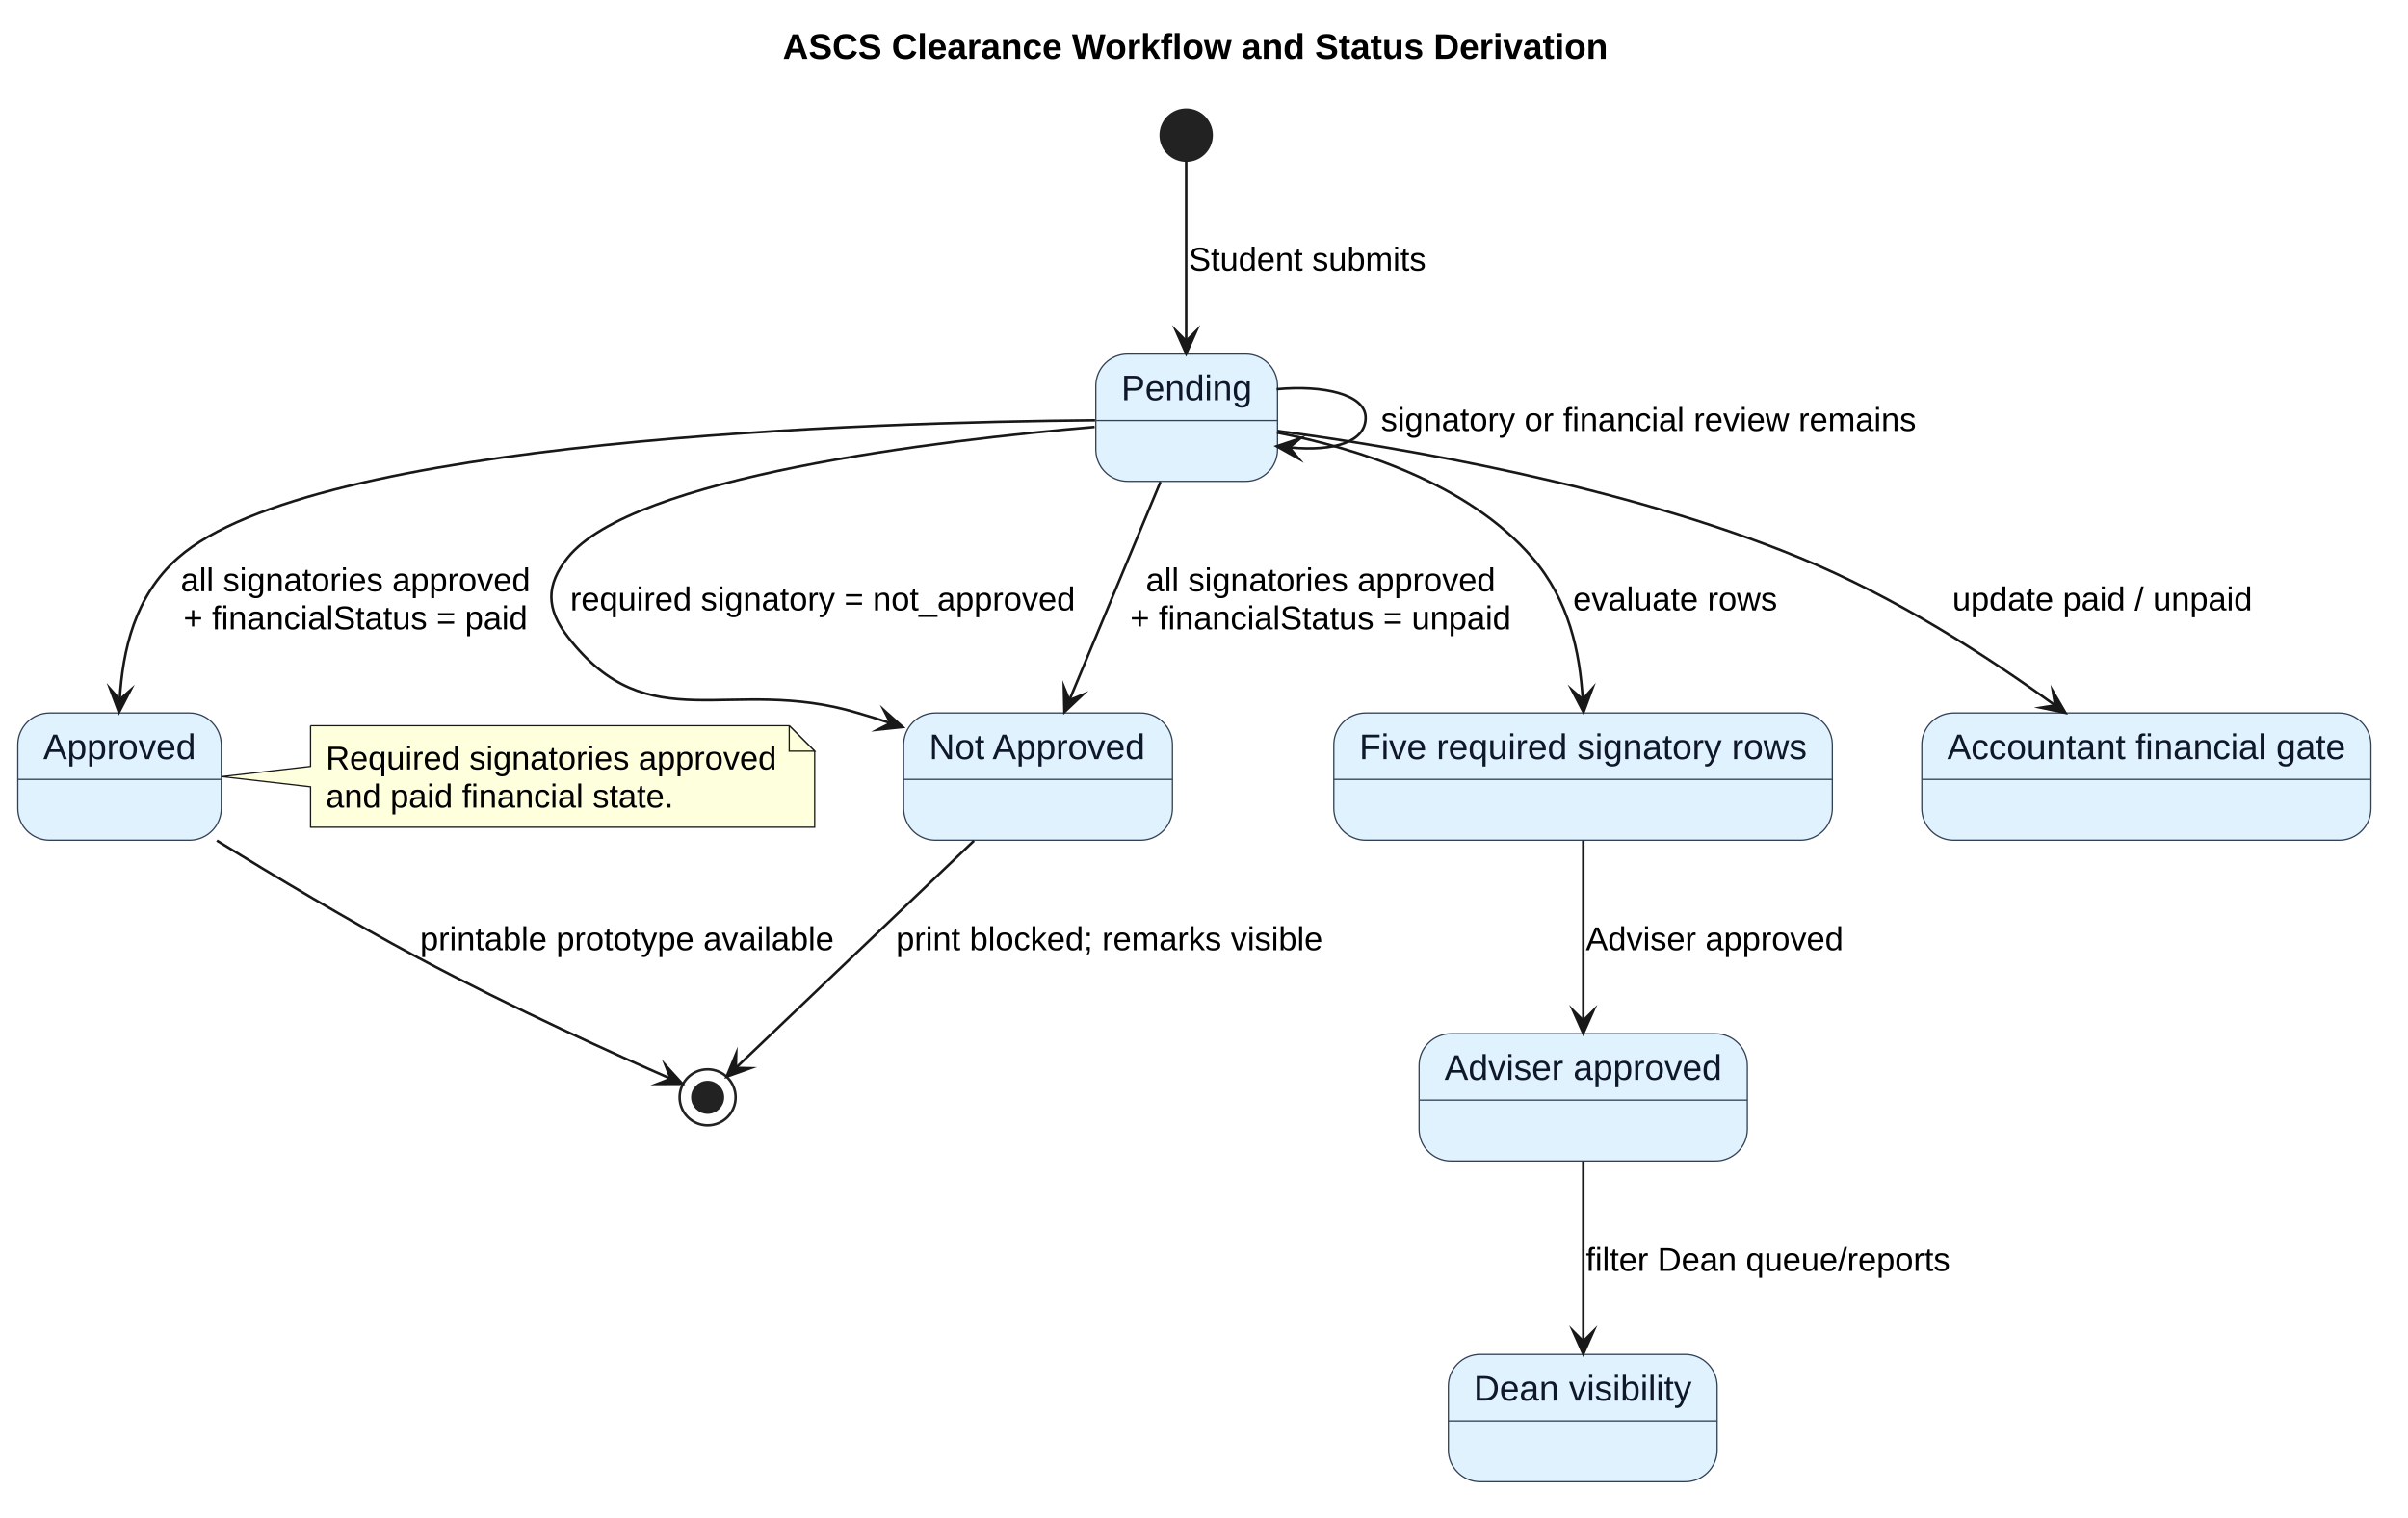
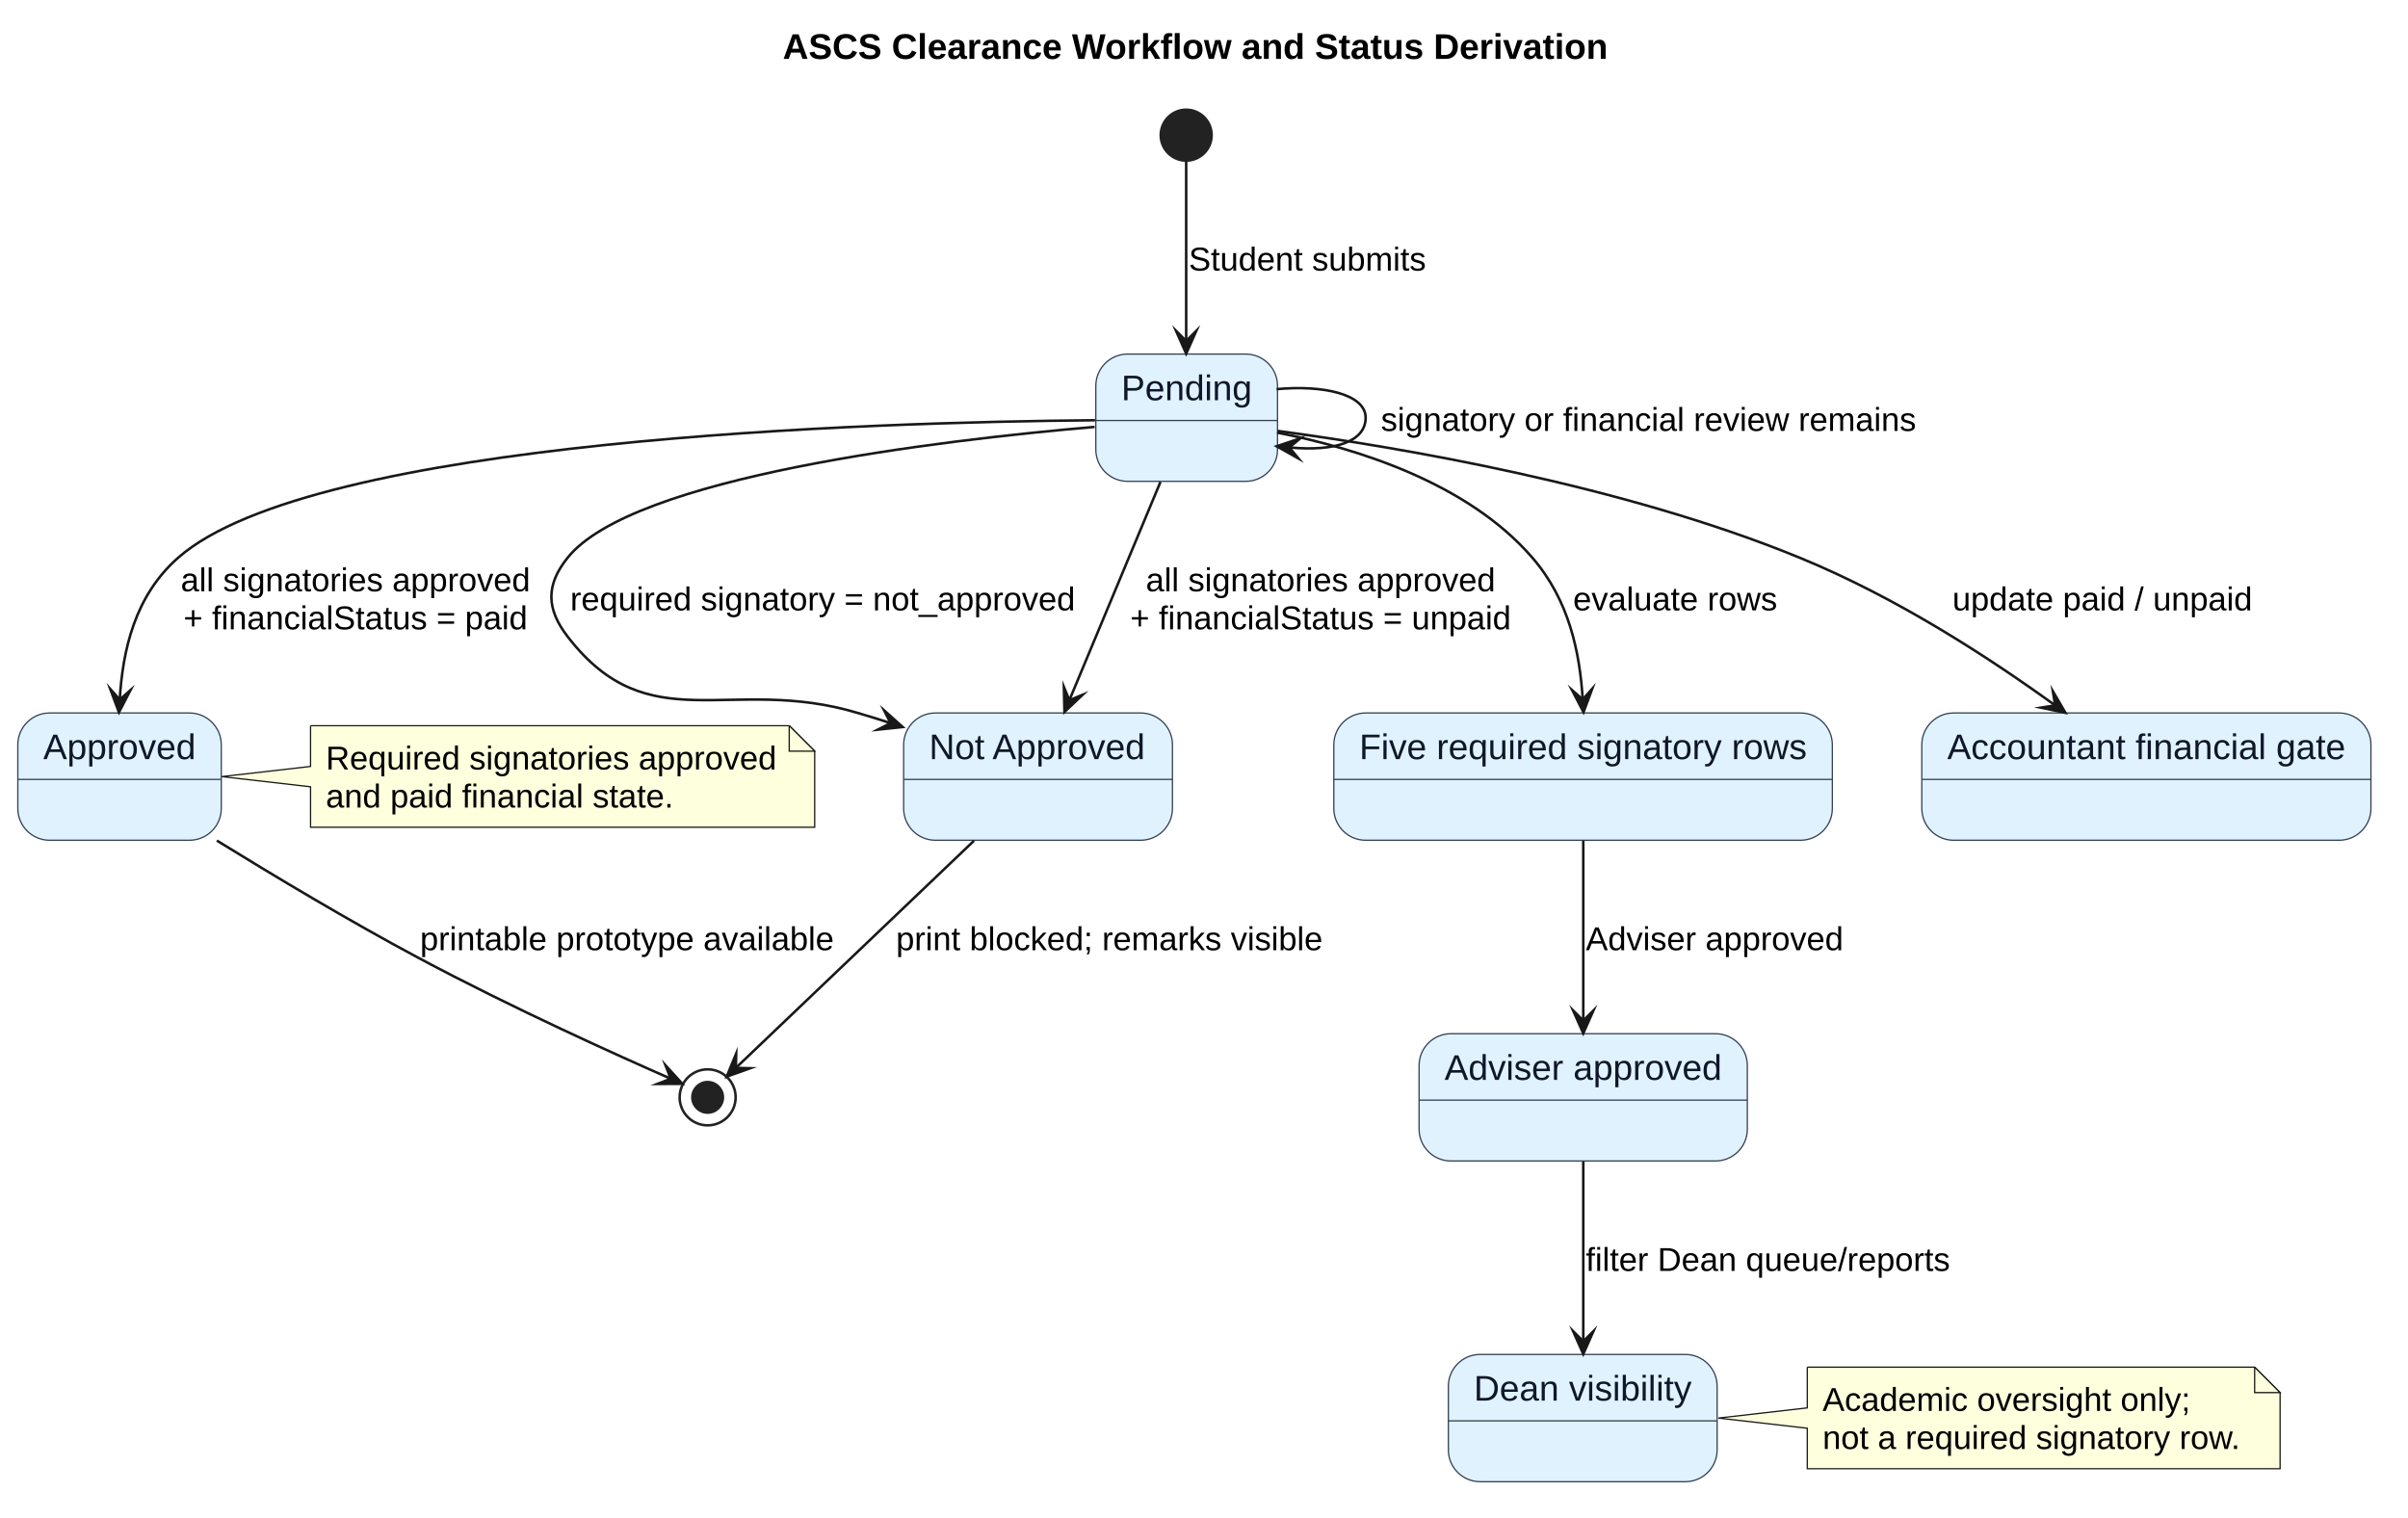
<svg xmlns="http://www.w3.org/2000/svg" contentStyleType="text/css" data-diagram-type="STATE" height="596px" preserveAspectRatio="none" style="width:946px;height:596px;background:#FFFFFF;" version="1.1" viewBox="0 0 946 596" width="946px" zoomAndPan="magnify">
  <defs />
  <g>
    <g class="title" data-source-line="1">
      <text fill="#000000" font-family="Arial" font-size="14" font-weight="700" lengthAdjust="spacing" textLength="324.406" x="307.517" y="23.132">ASCS Clearance Workflow and Status Derivation</text>
    </g>
    <g class="entity" data-qualified-name="Approved" data-source-line="17" id="ent0001">
      <rect fill="#E0F2FE" height="50" rx="12.5" ry="12.5" style="stroke:#334155;stroke-width:0.5;" width="79.931" x="7" y="280.099" />
      <line style="stroke:#334155;stroke-width:0.5;" x1="7" x2="86.931" y1="306.197" y2="306.197" />
      <text fill="#0F172A" font-family="Arial" font-size="14" lengthAdjust="spacing" textLength="59.931" x="17" y="298.231">Approved</text>
    </g>
    <g class="entity" data-qualified-name="Pending" data-source-line="18" id="ent0002">
      <rect fill="#E0F2FE" height="50" rx="12.5" ry="12.5" style="stroke:#334155;stroke-width:0.5;" width="71.379" x="430.5" y="139.099" />
      <line style="stroke:#334155;stroke-width:0.5;" x1="430.5" x2="501.879" y1="165.197" y2="165.197" />
      <text fill="#0F172A" font-family="Arial" font-size="14" lengthAdjust="spacing" textLength="51.379" x="440.5" y="157.231">Pending</text>
    </g>
    <g class="entity" data-qualified-name="NotApproved" data-source-line="19" id="ent0003">
      <rect fill="#E0F2FE" height="50" rx="12.5" ry="12.5" style="stroke:#334155;stroke-width:0.5;" width="105.606" x="355" y="280.099" />
      <line style="stroke:#334155;stroke-width:0.5;" x1="355" x2="460.606" y1="306.197" y2="306.197" />
      <text fill="#0F172A" font-family="Arial" font-size="14" lengthAdjust="spacing" textLength="85.606" x="365" y="298.231">Not Approved</text>
    </g>
    <g class="entity" data-qualified-name="Signatories" data-source-line="24" id="ent0004">
      <rect fill="#E0F2FE" height="50" rx="12.5" ry="12.5" style="stroke:#334155;stroke-width:0.5;" width="195.848" x="524" y="280.099" />
      <line style="stroke:#334155;stroke-width:0.5;" x1="524" x2="719.848" y1="306.197" y2="306.197" />
      <text fill="#0F172A" font-family="Arial" font-size="14" lengthAdjust="spacing" textLength="175.848" x="534" y="298.231">Five required signatory rows</text>
    </g>
    <g class="entity" data-qualified-name="Financial" data-source-line="25" id="ent0005">
      <rect fill="#E0F2FE" height="50" rx="12.5" ry="12.5" style="stroke:#334155;stroke-width:0.5;" width="176.44" x="755" y="280.099" />
      <line style="stroke:#334155;stroke-width:0.5;" x1="755" x2="931.44" y1="306.197" y2="306.197" />
      <text fill="#0F172A" font-family="Arial" font-size="14" lengthAdjust="spacing" textLength="156.44" x="765" y="298.231">Accountant financial gate</text>
    </g>
    <g class="entity" data-qualified-name="AdviserGate" data-source-line="26" id="ent0006">
      <rect fill="#E0F2FE" height="50" rx="12.5" ry="12.5" style="stroke:#334155;stroke-width:0.5;" width="128.951" x="557.5" y="406.099" />
      <line style="stroke:#334155;stroke-width:0.5;" x1="557.5" x2="686.451" y1="432.197" y2="432.197" />
      <text fill="#0F172A" font-family="Arial" font-size="14" lengthAdjust="spacing" textLength="108.951" x="567.5" y="424.231">Adviser approved</text>
    </g>
    <g class="entity" data-qualified-name="DeanView" data-source-line="27" id="ent0007">
      <rect fill="#E0F2FE" height="50" rx="12.5" ry="12.5" style="stroke:#334155;stroke-width:0.5;" width="105.586" x="569" y="532.099" />
      <line style="stroke:#334155;stroke-width:0.5;" x1="569" x2="674.586" y1="558.197" y2="558.197" />
      <text fill="#0F172A" font-family="Arial" font-size="14" lengthAdjust="spacing" textLength="85.586" x="579" y="550.231">Dean visibility</text>
    </g>
    <g class="start_entity" data-qualified-name=".start." data-source-line="11" id="ent0008">
      <ellipse cx="466" cy="53.099" fill="#222222" rx="10" ry="10" style="stroke:#222222;stroke-width:1;" />
    </g>
    <g class="end_entity" data-qualified-name=".end." data-source-line="21" id="ent0014">
      <ellipse cx="278" cy="431.099" fill="none" rx="11" ry="11" style="stroke:#222222;stroke-width:1;" />
      <ellipse cx="278" cy="431.099" fill="#222222" rx="6" ry="6" style="stroke:#222222;stroke-width:1;" />
    </g>
    <g class="entity" data-qualified-name="GMN21" data-source-line="35" id="ent0022">
+       <path d="M710,537.099 L710,553.099 L675.03,557.099 L710,561.099 L710,576.996 A0,0 0 0 0 710,576.996 L895.753,576.996 A0,0 0 0 0 895.753,576.996 L895.753,547.099 L885.753,537.099 L710,537.099 A0,0 0 0 0 710,537.099" fill="#FEFFDD" style="stroke:#181818;stroke-width:0.5;" />
+       <path d="M885.753,537.099 L885.753,547.099 L895.753,547.099 L885.753,537.099" fill="#FEFFDD" style="stroke:#181818;stroke-width:0.5;" />
+       <text fill="#000000" font-family="Arial" font-size="13" lengthAdjust="spacing" textLength="144.511" x="716" y="554.293">Academic oversight only;</text>
+       <text fill="#000000" font-family="Arial" font-size="13" lengthAdjust="spacing" textLength="164.753" x="716" y="569.241">not a required signatory row.</text>
+     </g>
+     <g class="entity" data-qualified-name="GMN24" data-source-line="40" id="ent0025">
      <path d="M122,285.099 L122,301.099 L87.1,305.099 L122,309.099 L122,324.996 A0,0 0 0 0 122,324.996 L320.055,324.996 A0,0 0 0 0 320.055,324.996 L320.055,295.099 L310.055,285.099 L122,285.099 A0,0 0 0 0 122,285.099" fill="#FEFFDD" style="stroke:#181818;stroke-width:0.5;" />
      <path d="M310.055,285.099 L310.055,295.099 L320.055,295.099 L310.055,285.099" fill="#FEFFDD" style="stroke:#181818;stroke-width:0.5;" />
      <text fill="#000000" font-family="Arial" font-size="13" lengthAdjust="spacing" textLength="177.055" x="128" y="302.293">Required signatories approved</text>
      <text fill="#000000" font-family="Arial" font-size="13" lengthAdjust="spacing" textLength="136.595" x="128" y="317.241">and paid financial state.</text>
    </g>
    <g class="link" data-entity-1="ent0008" data-entity-2="ent0002" data-link-type="dependency" data-source-line="11" id="lnk9">
      <path d="M466,63.389 C466,79.969 466,110.129 466,133.949" fill="none" id="*start*-to-Pending" style="stroke:#181818;stroke-width:1;" />
      <polygon fill="#181818" points="466,138.949,470,129.949,466,133.949,462,129.949,466,138.949" style="stroke:#181818;stroke-width:1;stroke-linejoin:miter;stroke-miterlimit:10;" />
      <text fill="#000000" font-family="Arial" font-size="13" lengthAdjust="spacing" textLength="93.215" x="467" y="106.293">Student submits</text>
    </g>
    <g class="link" data-entity-1="ent0002" data-entity-2="ent0002" data-link-type="dependency" data-source-line="12" id="lnk10">
      <path d="M501.55,152.879 C519.93,151.159 536.5,154.899 536.5,164.099 C536.5,173.299 524.908,177.505 506.528,175.785" fill="none" id="Pending-to-Pending" style="stroke:#181818;stroke-width:1;" />
      <polygon fill="#181818" points="501.55,175.319,510.138,180.14,506.528,175.785,510.884,172.175,501.55,175.319" style="stroke:#181818;stroke-width:1;stroke-linejoin:miter;stroke-miterlimit:10;" />
      <text fill="#000000" font-family="Arial" font-size="13" lengthAdjust="spacing" textLength="210.253" x="542.5" y="169.292">signatory or financial review remains</text>
    </g>
    <g class="link" data-entity-1="ent0002" data-entity-2="ent0003" data-link-type="dependency" data-source-line="13" id="lnk11">
      <path d="M430.03,167.709 C368.83,172.989 248.55,187.239 223,219.099 C214.38,229.849 214.59,239.189 223,250.099 C254.99,291.589 286.82,265.039 337,280.099 C342.73,281.819 343.943,282.159 349.873,284.079" fill="none" id="Pending-to-NotApproved" style="stroke:#181818;stroke-width:1;" />
      <polygon fill="#181818" points="354.63,285.619,347.3,279.041,349.873,284.079,344.836,286.652,354.63,285.619" style="stroke:#181818;stroke-width:1;stroke-linejoin:miter;stroke-miterlimit:10;" />
      <text fill="#000000" font-family="Arial" font-size="13" lengthAdjust="spacing" textLength="198.383" x="224" y="239.792">required signatory = not_approved</text>
    </g>
    <g class="link" data-entity-1="ent0002" data-entity-2="ent0003" data-link-type="dependency" data-source-line="14" id="lnk12">
      <path d="M455.9,189.309 C445.32,214.669 430.715,249.654 420.105,275.084" fill="none" id="Pending-to-NotApproved-1" style="stroke:#181818;stroke-width:1;" />
      <polygon fill="#181818" points="418.18,279.699,425.337,272.933,420.105,275.084,417.954,269.852,418.18,279.699" style="stroke:#181818;stroke-width:1;stroke-linejoin:miter;stroke-miterlimit:10;" />
      <text fill="#000000" font-family="Arial" font-size="13" lengthAdjust="spacing" textLength="137.306" x="450.151" y="232.292">all signatories approved</text>
      <text fill="#000000" font-family="Arial" font-size="13" lengthAdjust="spacing" textLength="149.608" x="444" y="247.241">+ financialStatus = unpaid</text>
    </g>
    <g class="link" data-entity-1="ent0002" data-entity-2="ent0001" data-link-type="dependency" data-source-line="15" id="lnk13">
      <path d="M430.2,165.099 C343.06,165.829 123.16,172.379 70,219.099 C52.89,234.139 48.214,255.478 47.034,274.858" fill="none" id="Pending-to-Approved" style="stroke:#181818;stroke-width:1;" />
      <polygon fill="#181818" points="46.73,279.849,51.27,271.108,47.034,274.858,43.284,270.622,46.73,279.849" style="stroke:#181818;stroke-width:1;stroke-linejoin:miter;stroke-miterlimit:10;" />
      <text fill="#000000" font-family="Arial" font-size="13" lengthAdjust="spacing" textLength="137.306" x="71" y="232.292">all signatories approved</text>
      <text fill="#000000" font-family="Arial" font-size="13" lengthAdjust="spacing" textLength="135.148" x="72.079" y="247.241">+ financialStatus = paid</text>
    </g>
    <g class="link" data-entity-1="ent0001" data-entity-2="ent0014" data-link-type="dependency" data-source-line="21" id="lnk15">
      <path d="M85.19,330.229 C107.8,344.179 137.17,361.759 164,376.099 C201.66,396.229 243.511,415.01 263.501,423.78" fill="none" id="Approved-to-*end*" style="stroke:#181818;stroke-width:1;" />
      <polygon fill="#181818" points="268.08,425.789,261.445,418.51,263.501,423.78,258.231,425.836,268.08,425.789" style="stroke:#181818;stroke-width:1;stroke-linejoin:miter;stroke-miterlimit:10;" />
      <text fill="#000000" font-family="Arial" font-size="13" lengthAdjust="spacing" textLength="162.608" x="165" y="373.293">printable prototype available</text>
    </g>
    <g class="link" data-entity-1="ent0003" data-entity-2="ent0014" data-link-type="dependency" data-source-line="22" id="lnk16">
      <path d="M382.63,330.299 C352.48,359.059 307.558,401.907 289.088,419.527" fill="none" id="NotApproved-to-*end*" style="stroke:#181818;stroke-width:1;" />
      <polygon fill="#181818" points="285.47,422.979,294.743,419.661,289.088,419.527,289.221,413.872,285.47,422.979" style="stroke:#181818;stroke-width:1;stroke-linejoin:miter;stroke-miterlimit:10;" />
      <text fill="#000000" font-family="Arial" font-size="13" lengthAdjust="spacing" textLength="167.616" x="352" y="373.293">print blocked; remarks visible</text>
    </g>
    <g class="link" data-entity-1="ent0002" data-entity-2="ent0004" data-link-type="dependency" data-source-line="29" id="lnk17">
      <path d="M501.7,169.939 C532.7,176.039 576.52,189.579 602,219.099 C616.46,235.859 620.617,256.159 621.787,274.798" fill="none" id="Pending-to-Signatories" style="stroke:#181818;stroke-width:1;" />
      <polygon fill="#181818" points="622.1,279.789,625.528,270.556,621.787,274.798,617.544,271.057,622.1,279.789" style="stroke:#181818;stroke-width:1;stroke-linejoin:miter;stroke-miterlimit:10;" />
      <text fill="#000000" font-family="Arial" font-size="13" lengthAdjust="spacing" textLength="80.209" x="618" y="239.792">evaluate rows</text>
    </g>
    <g class="link" data-entity-1="ent0002" data-entity-2="ent0005" data-link-type="dependency" data-source-line="30" id="lnk18">
      <path d="M501.85,169.279 C549.96,175.749 637.39,190.519 707,219.099 C745.25,234.799 780.835,257.964 807.375,277.104" fill="none" id="Pending-to-Financial" style="stroke:#181818;stroke-width:1;" />
      <polygon fill="#181818" points="811.43,280.029,806.47,271.52,807.375,277.104,801.79,278.009,811.43,280.029" style="stroke:#181818;stroke-width:1;stroke-linejoin:miter;stroke-miterlimit:10;" />
      <text fill="#000000" font-family="Arial" font-size="13" lengthAdjust="spacing" textLength="117.825" x="767" y="239.792">update paid / unpaid</text>
    </g>
    <g class="link" data-entity-1="ent0004" data-entity-2="ent0006" data-link-type="dependency" data-source-line="31" id="lnk19">
      <path d="M622,330.299 C622,352.149 622,379.129 622,400.959" fill="none" id="Signatories-to-AdviserGate" style="stroke:#181818;stroke-width:1;" />
      <polygon fill="#181818" points="622,405.959,626,396.959,622,400.959,618,396.959,622,405.959" style="stroke:#181818;stroke-width:1;stroke-linejoin:miter;stroke-miterlimit:10;" />
      <text fill="#000000" font-family="Arial" font-size="13" lengthAdjust="spacing" textLength="101.169" x="623" y="373.293">Adviser approved</text>
    </g>
    <g class="link" data-entity-1="ent0006" data-entity-2="ent0007" data-link-type="dependency" data-source-line="32" id="lnk20">
      <path d="M622,456.299 C622,478.149 622,505.129 622,526.959" fill="none" id="AdviserGate-to-DeanView" style="stroke:#181818;stroke-width:1;" />
      <polygon fill="#181818" points="622,531.959,626,522.959,622,526.959,618,522.959,622,531.959" style="stroke:#181818;stroke-width:1;stroke-linejoin:miter;stroke-miterlimit:10;" />
      <text fill="#000000" font-family="Arial" font-size="13" lengthAdjust="spacing" textLength="143.083" x="623" y="499.293">filter Dean queue/reports</text>
    </g>
  </g>
</svg>
